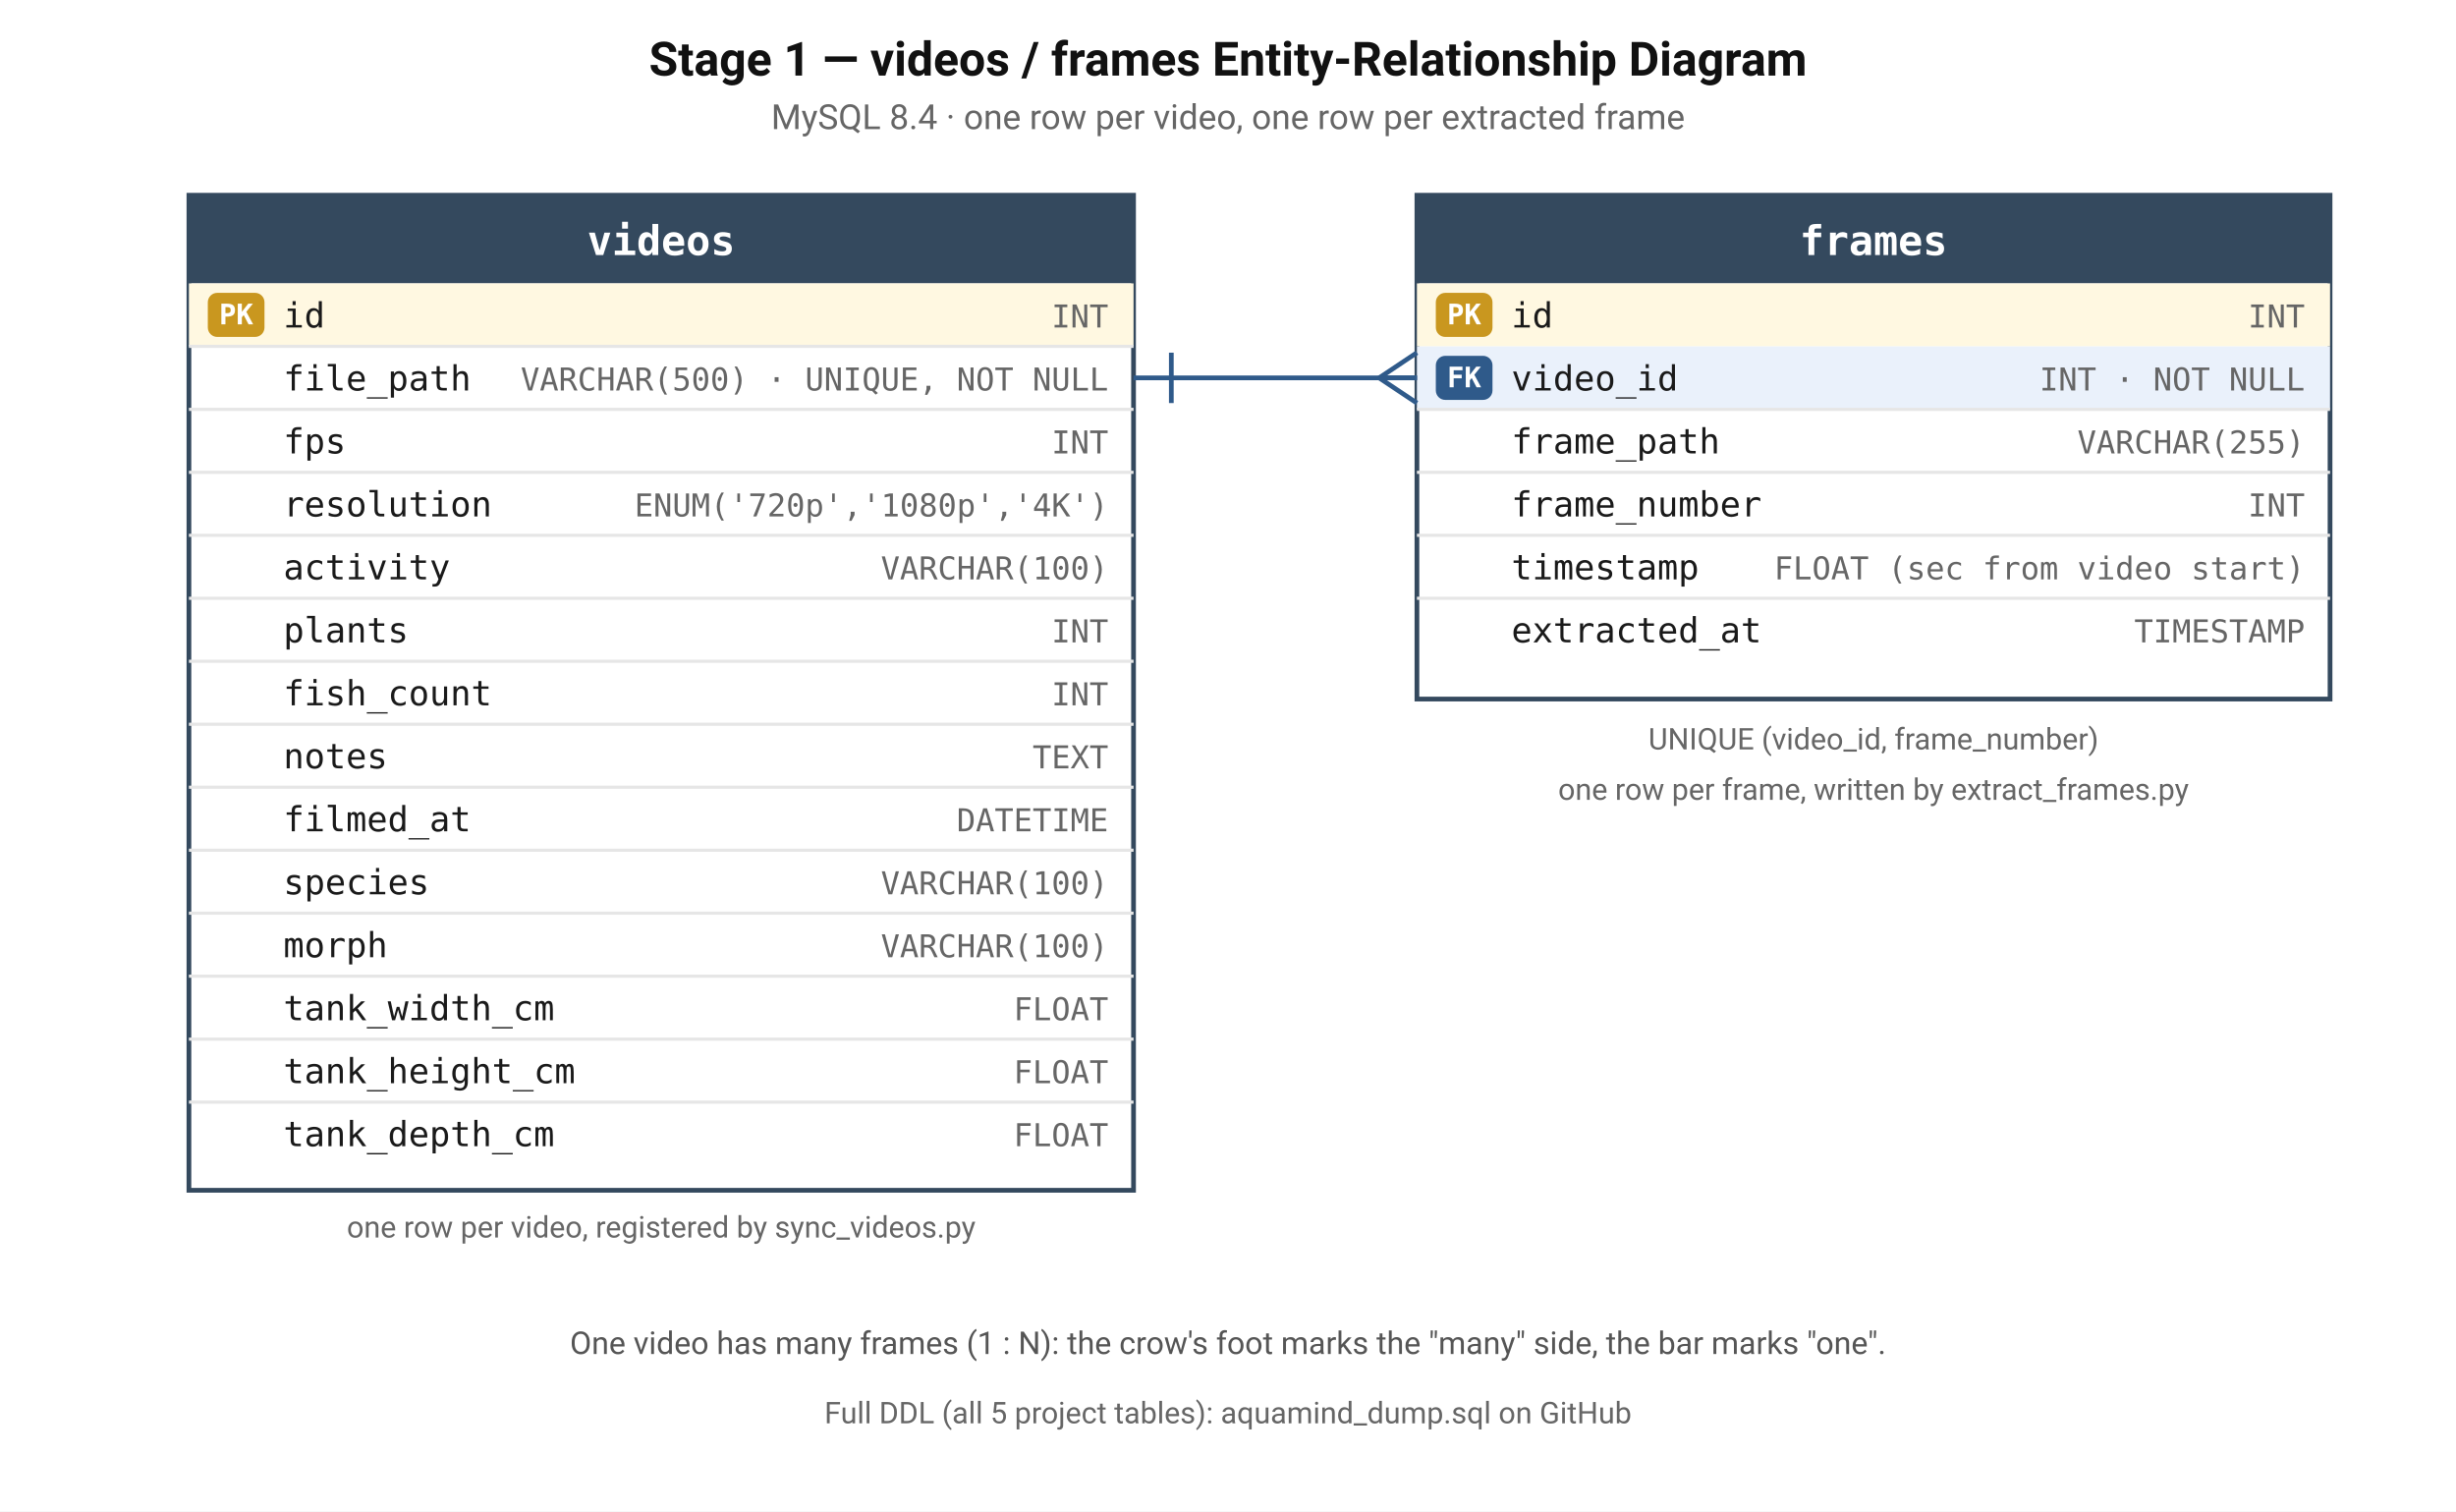
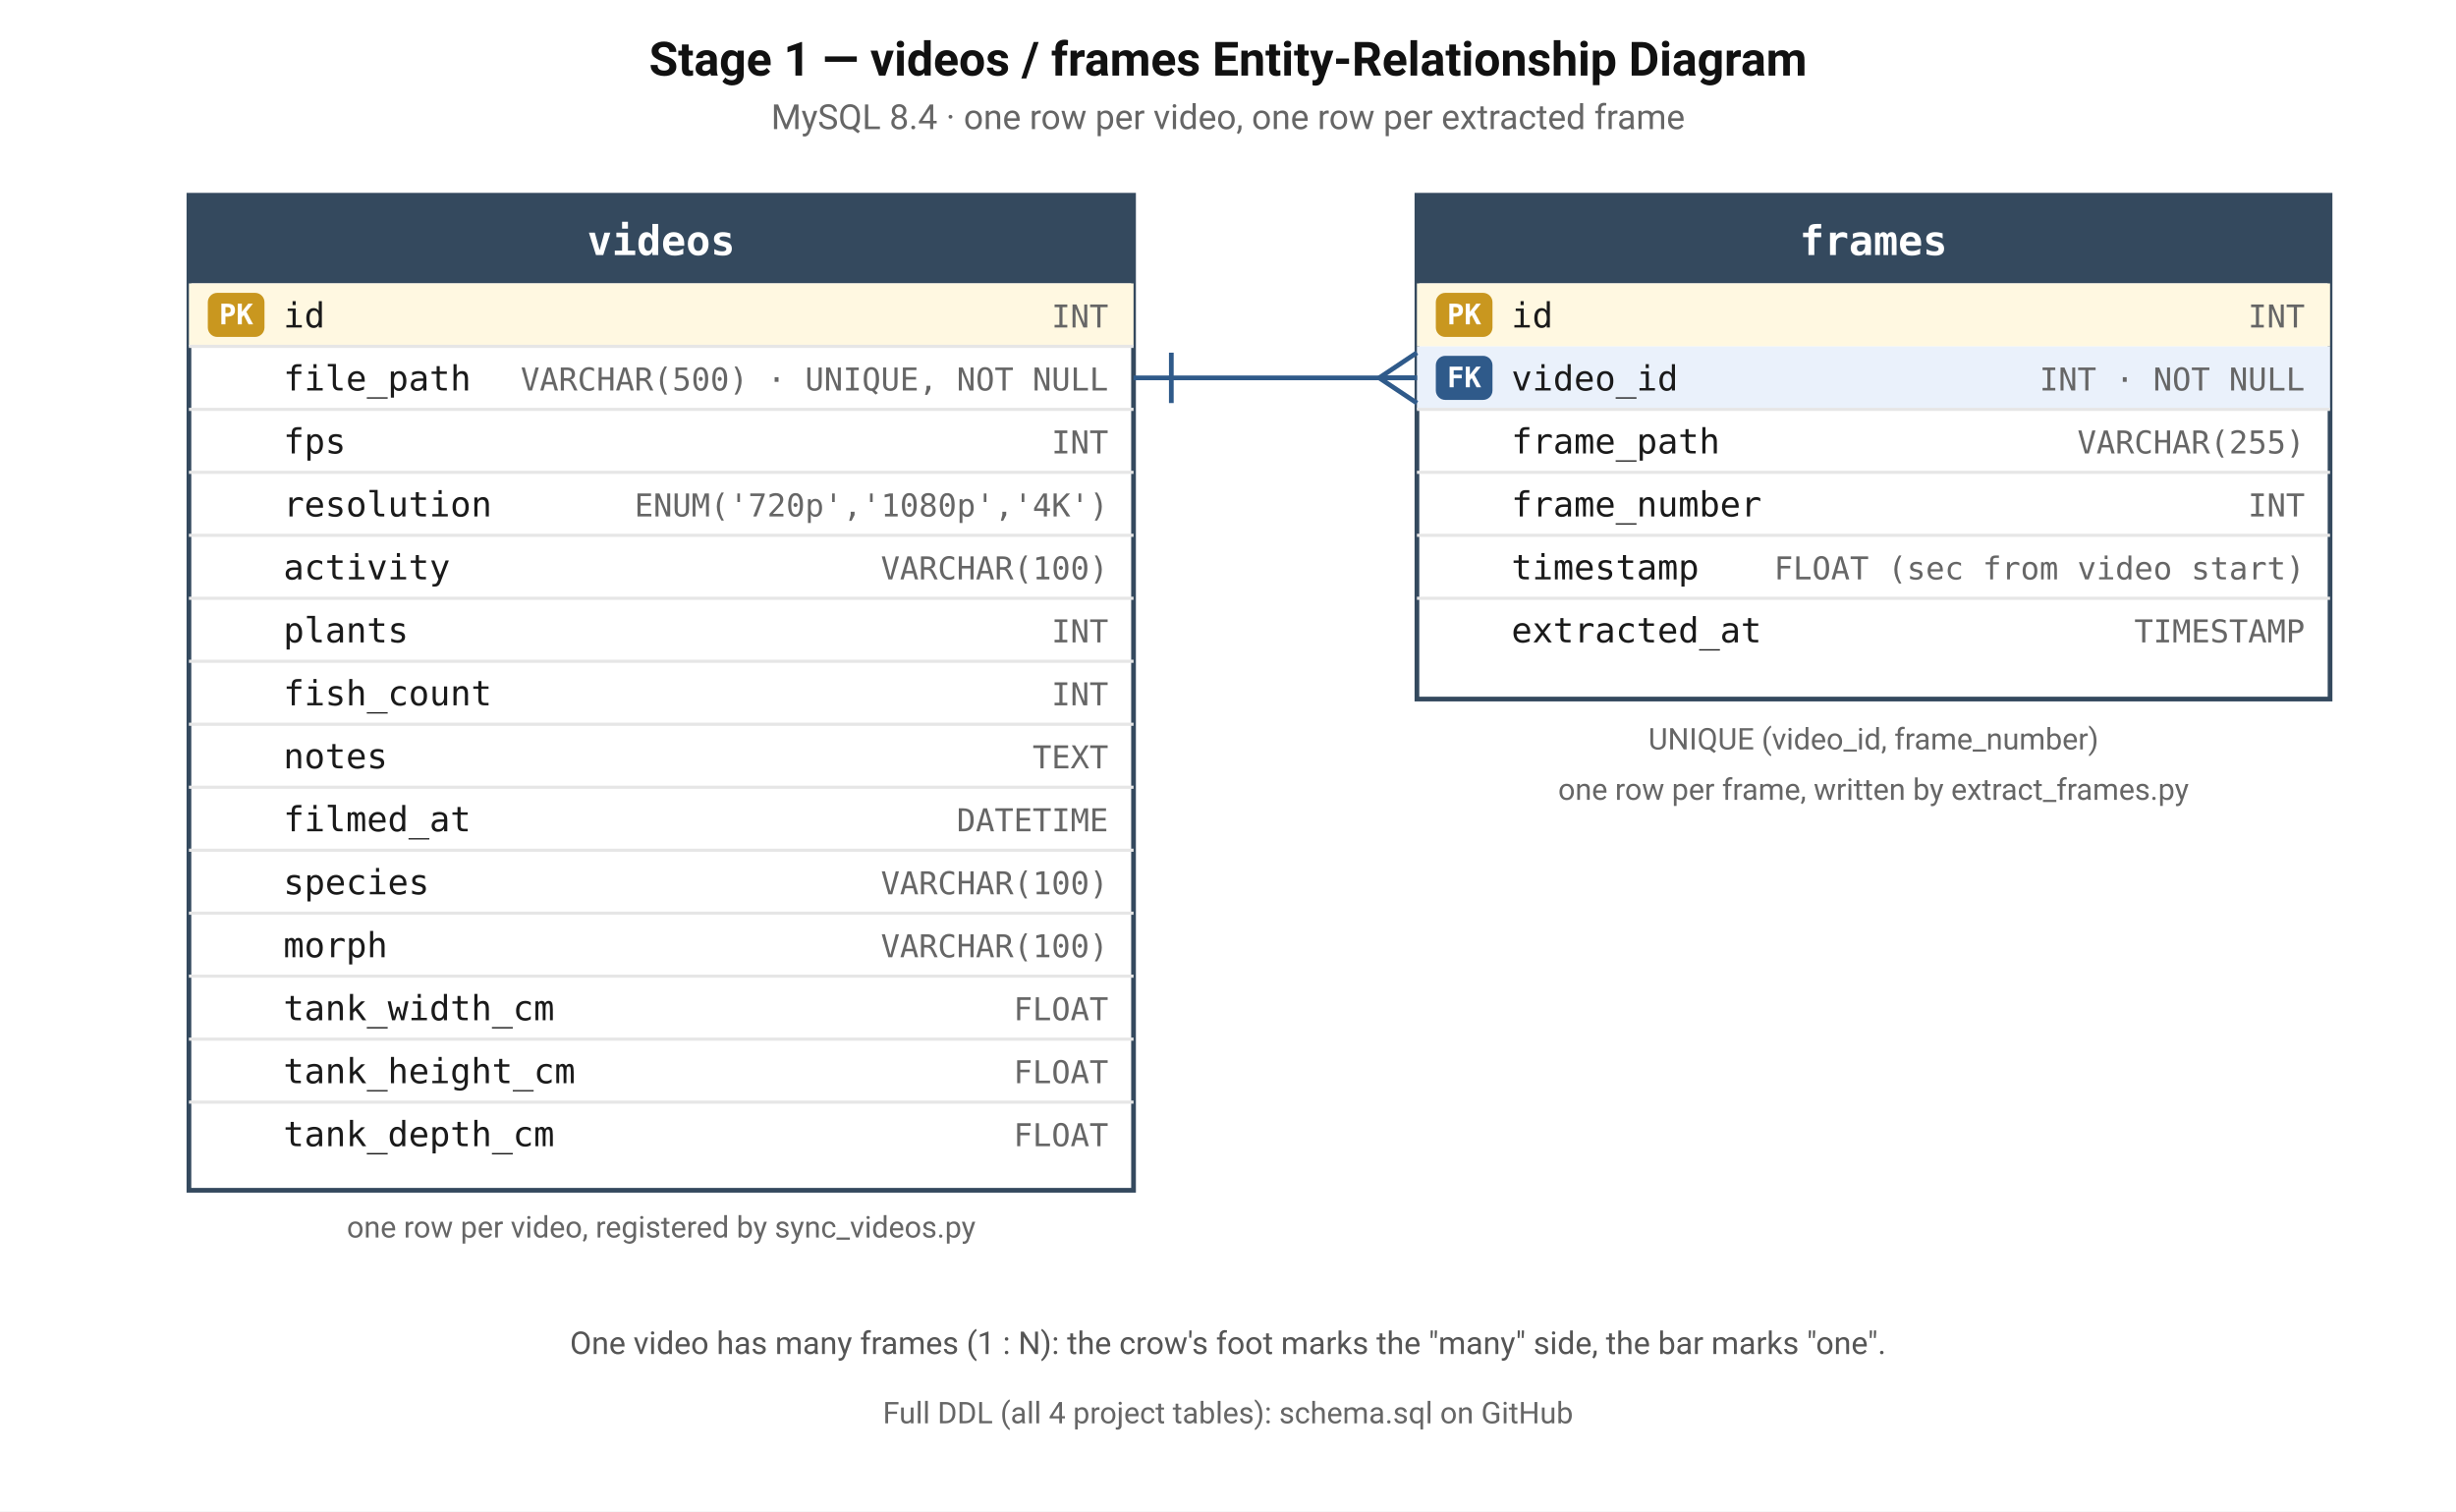
<svg xmlns="http://www.w3.org/2000/svg" width="100%" viewBox="0 0 780 480" role="img">
  <defs>
    <style>
      text { font-family: -apple-system, "Segoe UI", Roboto, Helvetica, Arial, sans-serif; }
      .d-title { font-size: 15px; font-weight: 700; fill: #111; text-anchor: middle; }
      .d-sub { font-size: 11px; fill: #666; text-anchor: middle; }
      .theader { font-family: ui-monospace, SFMono-Regular, Menlo, Consolas, monospace; font-size: 13px; font-weight: 700; fill: #ffffff; text-anchor: middle; }
      .col { font-family: ui-monospace, SFMono-Regular, Menlo, Consolas, monospace; font-size: 11px; fill: #1a1a1a; text-anchor: start; }
      .type { font-family: ui-monospace, SFMono-Regular, Menlo, Consolas, monospace; font-size: 10px; fill: #666; text-anchor: end; }
      .badge { font-family: ui-monospace, SFMono-Regular, Menlo, Consolas, monospace; font-size: 9px; font-weight: 700; text-anchor: middle; }
      .foot { font-size: 9.5px; fill: #666; text-anchor: middle; }
      .rel { font-size: 10px; fill: #555; text-anchor: middle; }
    </style>
  </defs>
  <rect x="0" y="0" width="780" height="480" fill="#ffffff" />
  <text class="d-title" x="390" y="24">Stage 1 — videos / frames Entity-Relationship Diagram</text>
  <text class="d-sub" x="390" y="41">MySQL 8.4 · one row per video, one row per extracted frame</text>
  <g>
    <rect x="60" y="62" width="300" height="316" fill="#ffffff" stroke="#34495e" stroke-width="1.5" />
    <rect x="60" y="62" width="300" height="28" fill="#34495e" />
    <text class="theader" x="210" y="81">videos</text>
    <rect x="60" y="90" width="300" height="20" fill="#fff8e1" />
    <rect x="66" y="93" width="18" height="14" rx="3" fill="#c9971f" />
    <text class="badge" x="75" y="103" fill="#ffffff">PK</text>
    <text class="col" x="90" y="104">id</text>
    <text class="type" x="352" y="104">INT</text>
    <g>
      <text class="col" x="90" y="124">file_path</text>
      <text class="type" x="352" y="124">VARCHAR(500) · UNIQUE, NOT NULL</text>
      <text class="col" x="90" y="144">fps</text>
      <text class="type" x="352" y="144">INT</text>
      <text class="col" x="90" y="164">resolution</text>
      <text class="type" x="352" y="164">ENUM('720p','1080p','4K')</text>
      <text class="col" x="90" y="184">activity</text>
      <text class="type" x="352" y="184">VARCHAR(100)</text>
      <text class="col" x="90" y="204">plants</text>
      <text class="type" x="352" y="204">INT</text>
      <text class="col" x="90" y="224">fish_count</text>
      <text class="type" x="352" y="224">INT</text>
      <text class="col" x="90" y="244">notes</text>
      <text class="type" x="352" y="244">TEXT</text>
      <text class="col" x="90" y="264">filmed_at</text>
      <text class="type" x="352" y="264">DATETIME</text>
      <text class="col" x="90" y="284">species</text>
      <text class="type" x="352" y="284">VARCHAR(100)</text>
      <text class="col" x="90" y="304">morph</text>
      <text class="type" x="352" y="304">VARCHAR(100)</text>
      <text class="col" x="90" y="324">tank_width_cm</text>
      <text class="type" x="352" y="324">FLOAT</text>
      <text class="col" x="90" y="344">tank_height_cm</text>
      <text class="type" x="352" y="344">FLOAT</text>
      <text class="col" x="90" y="364">tank_depth_cm</text>
      <text class="type" x="352" y="364">FLOAT</text>
    </g>
    <g stroke="#e6e6e6" stroke-width="1">
      <line x1="60" y1="110" x2="360" y2="110" />
      <line x1="60" y1="130" x2="360" y2="130" />
      <line x1="60" y1="150" x2="360" y2="150" />
      <line x1="60" y1="170" x2="360" y2="170" />
      <line x1="60" y1="190" x2="360" y2="190" />
      <line x1="60" y1="210" x2="360" y2="210" />
      <line x1="60" y1="230" x2="360" y2="230" />
      <line x1="60" y1="250" x2="360" y2="250" />
      <line x1="60" y1="270" x2="360" y2="270" />
      <line x1="60" y1="290" x2="360" y2="290" />
      <line x1="60" y1="310" x2="360" y2="310" />
      <line x1="60" y1="330" x2="360" y2="330" />
      <line x1="60" y1="350" x2="360" y2="350" />
    </g>
    <text class="foot" x="210" y="393">one row per video, registered by sync_videos.py</text>
  </g>
  <g>
    <rect x="450" y="62" width="290" height="160" fill="#ffffff" stroke="#34495e" stroke-width="1.5" />
    <rect x="450" y="62" width="290" height="28" fill="#34495e" />
    <text class="theader" x="595" y="81">frames</text>
    <rect x="450" y="90" width="290" height="20" fill="#fff8e1" />
    <rect x="456" y="93" width="18" height="14" rx="3" fill="#c9971f" />
    <text class="badge" x="465" y="103" fill="#ffffff">PK</text>
    <text class="col" x="480" y="104">id</text>
    <text class="type" x="732" y="104">INT</text>
    <rect x="450" y="110" width="290" height="20" fill="#eaf1fb" />
    <rect x="456" y="113" width="18" height="14" rx="3" fill="#2f5a8a" />
    <text class="badge" x="465" y="123" fill="#ffffff">FK</text>
    <text class="col" x="480" y="124">video_id</text>
    <text class="type" x="732" y="124">INT · NOT NULL</text>
    <text class="col" x="480" y="144">frame_path</text>
    <text class="type" x="732" y="144">VARCHAR(255)</text>
    <text class="col" x="480" y="164">frame_number</text>
    <text class="type" x="732" y="164">INT</text>
    <text class="col" x="480" y="184">timestamp</text>
    <text class="type" x="732" y="184">FLOAT (sec from video start)</text>
    <text class="col" x="480" y="204">extracted_at</text>
    <text class="type" x="732" y="204">TIMESTAMP</text>
    <g stroke="#e6e6e6" stroke-width="1">
      <line x1="450" y1="130" x2="740" y2="130" />
      <line x1="450" y1="150" x2="740" y2="150" />
      <line x1="450" y1="170" x2="740" y2="170" />
      <line x1="450" y1="190" x2="740" y2="190" />
    </g>
    <text class="foot" x="595" y="238">UNIQUE (video_id, frame_number)</text>
    <text class="foot" x="595" y="254">one row per frame, written by extract_frames.py</text>
  </g>
  <g stroke="#2f5a8a" stroke-width="1.5" fill="none">
    <polyline points="360,120 410,120 410,120 450,120" />
    <line x1="372" y1="112" x2="372" y2="128" />
    <line x1="438" y1="120" x2="450" y2="112" />
    <line x1="438" y1="120" x2="450" y2="128" />
    <line x1="438" y1="120" x2="450" y2="120" />
  </g>
  <text class="rel" x="390" y="430">One video has many frames (1 : N): the crow's foot marks the "many" side, the bar marks "one".</text>
-   <text class="foot" x="390" y="452">Full DDL (all 5 project tables): aquamind_dump.sql on GitHub</text>
+   <text class="foot" x="390" y="452">Full DDL (all 4 project tables): schema.sql on GitHub</text>
</svg>
